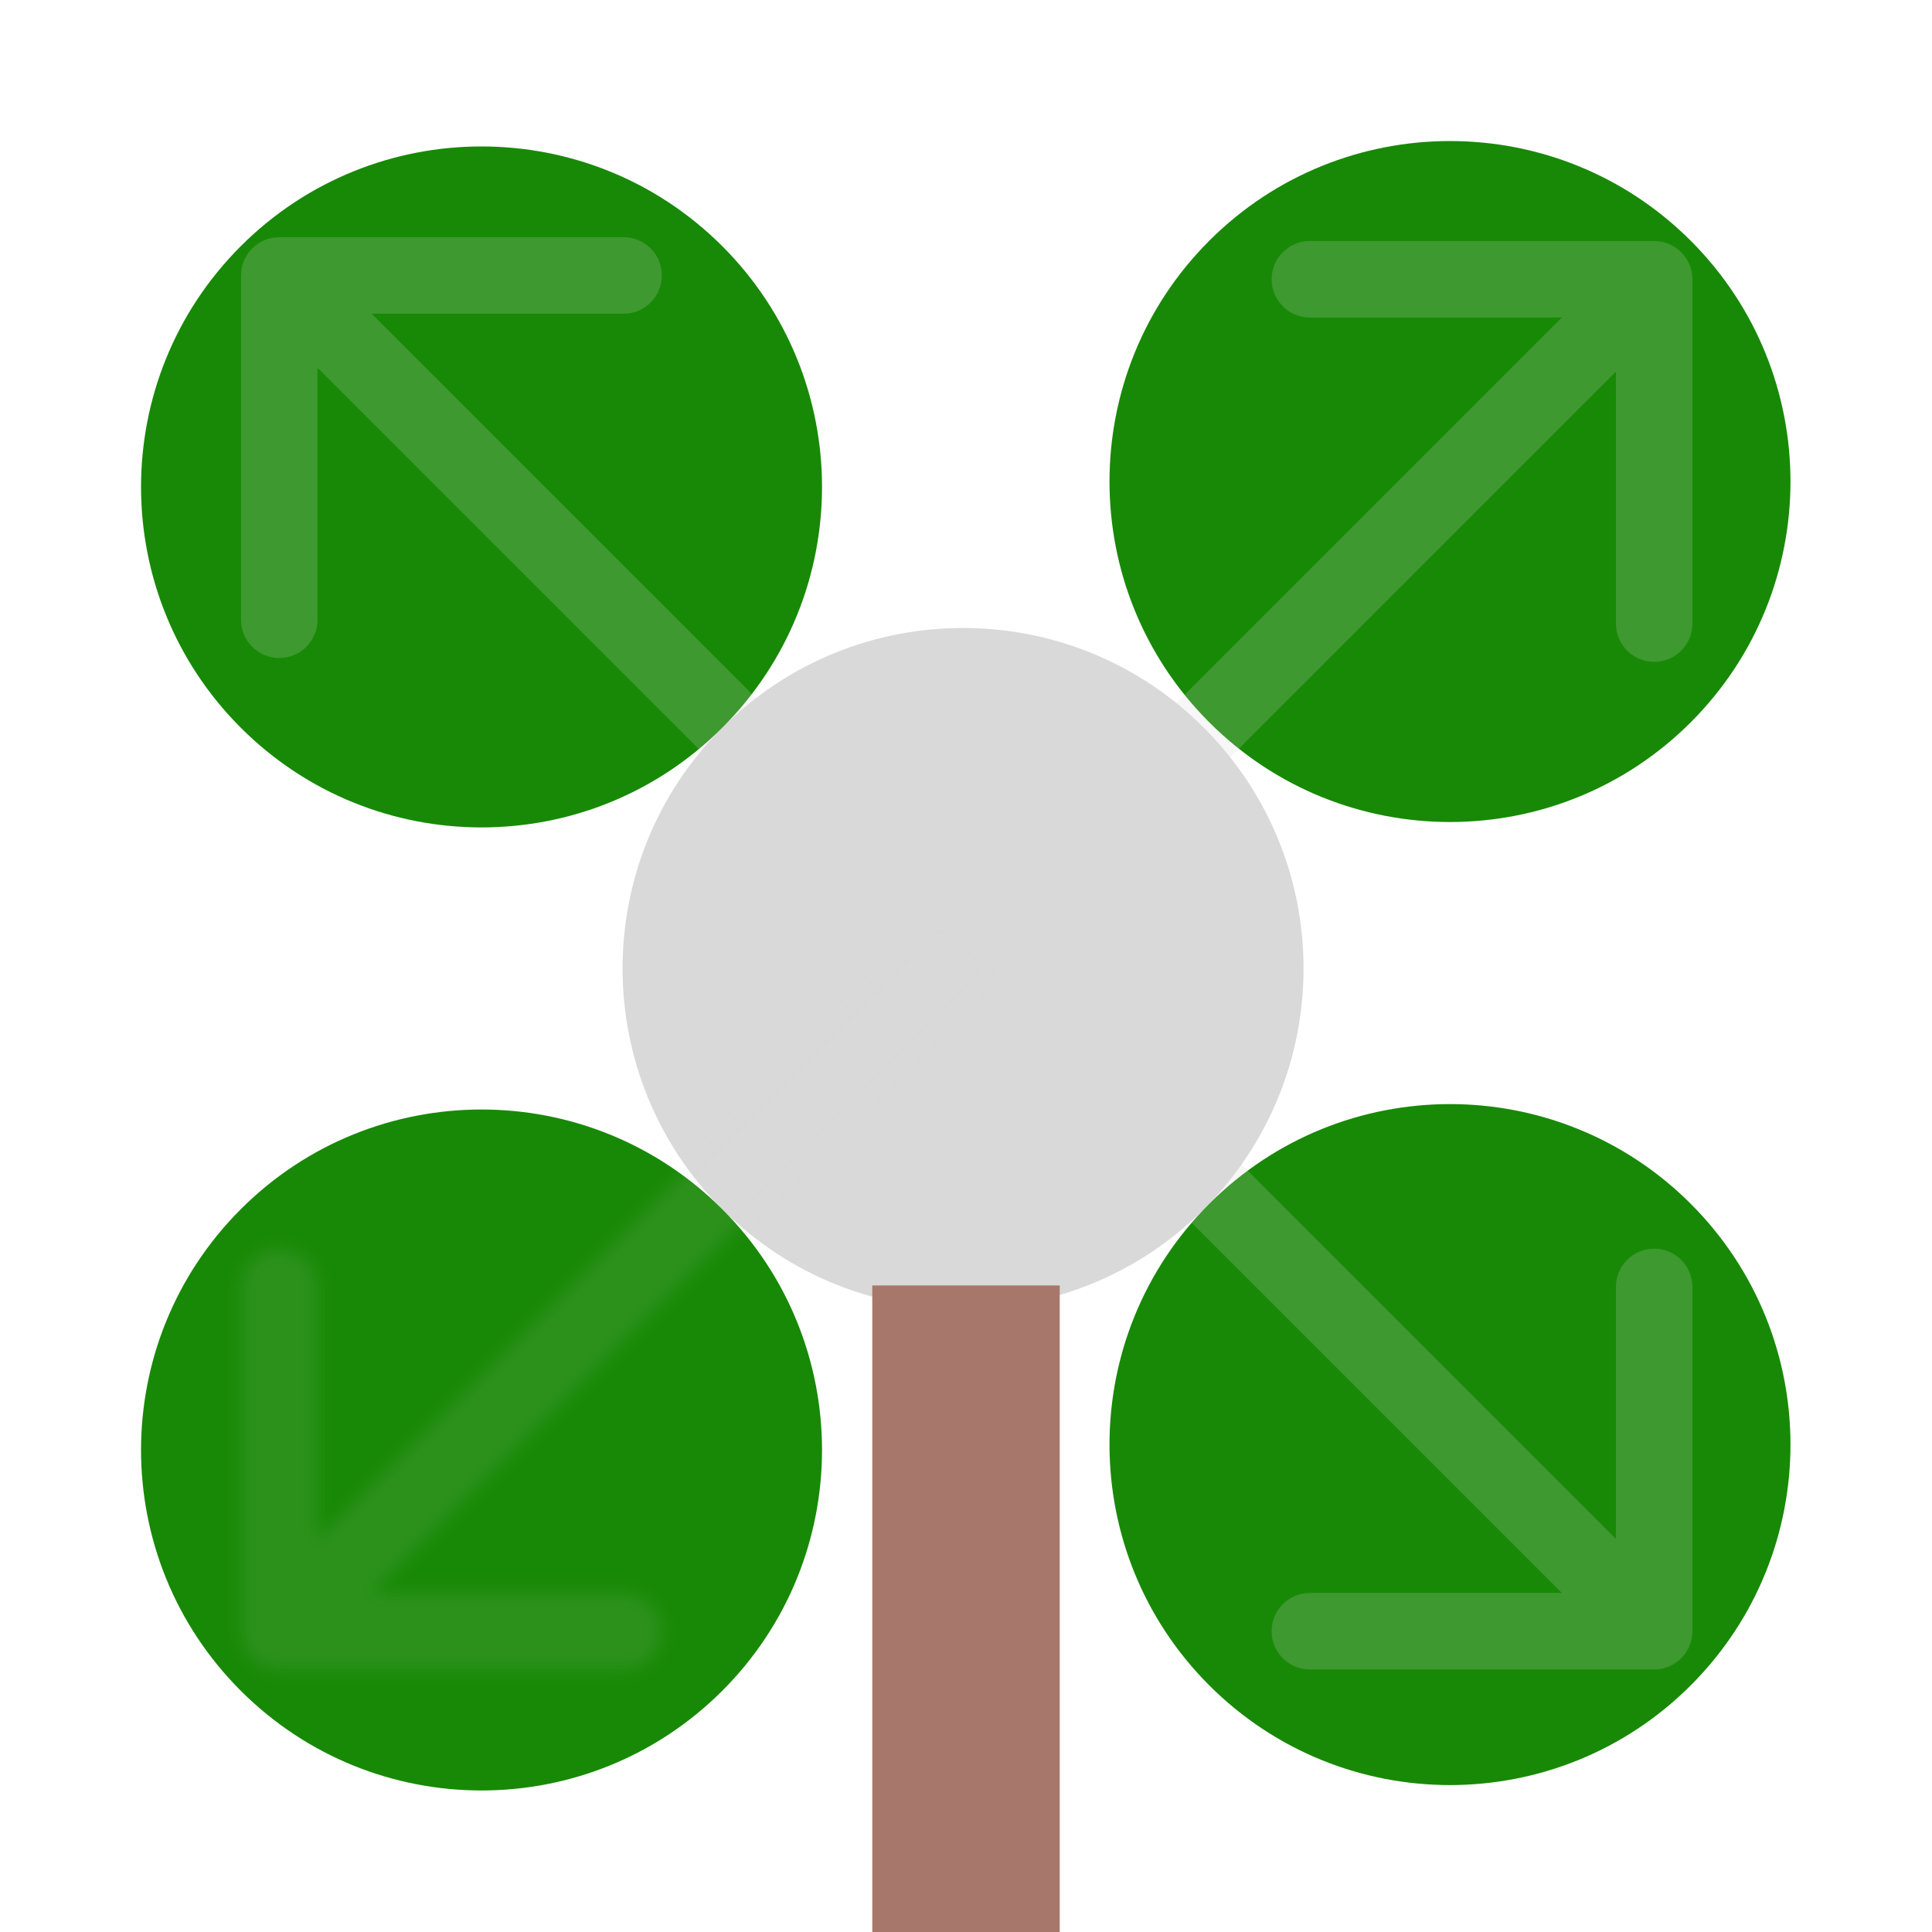
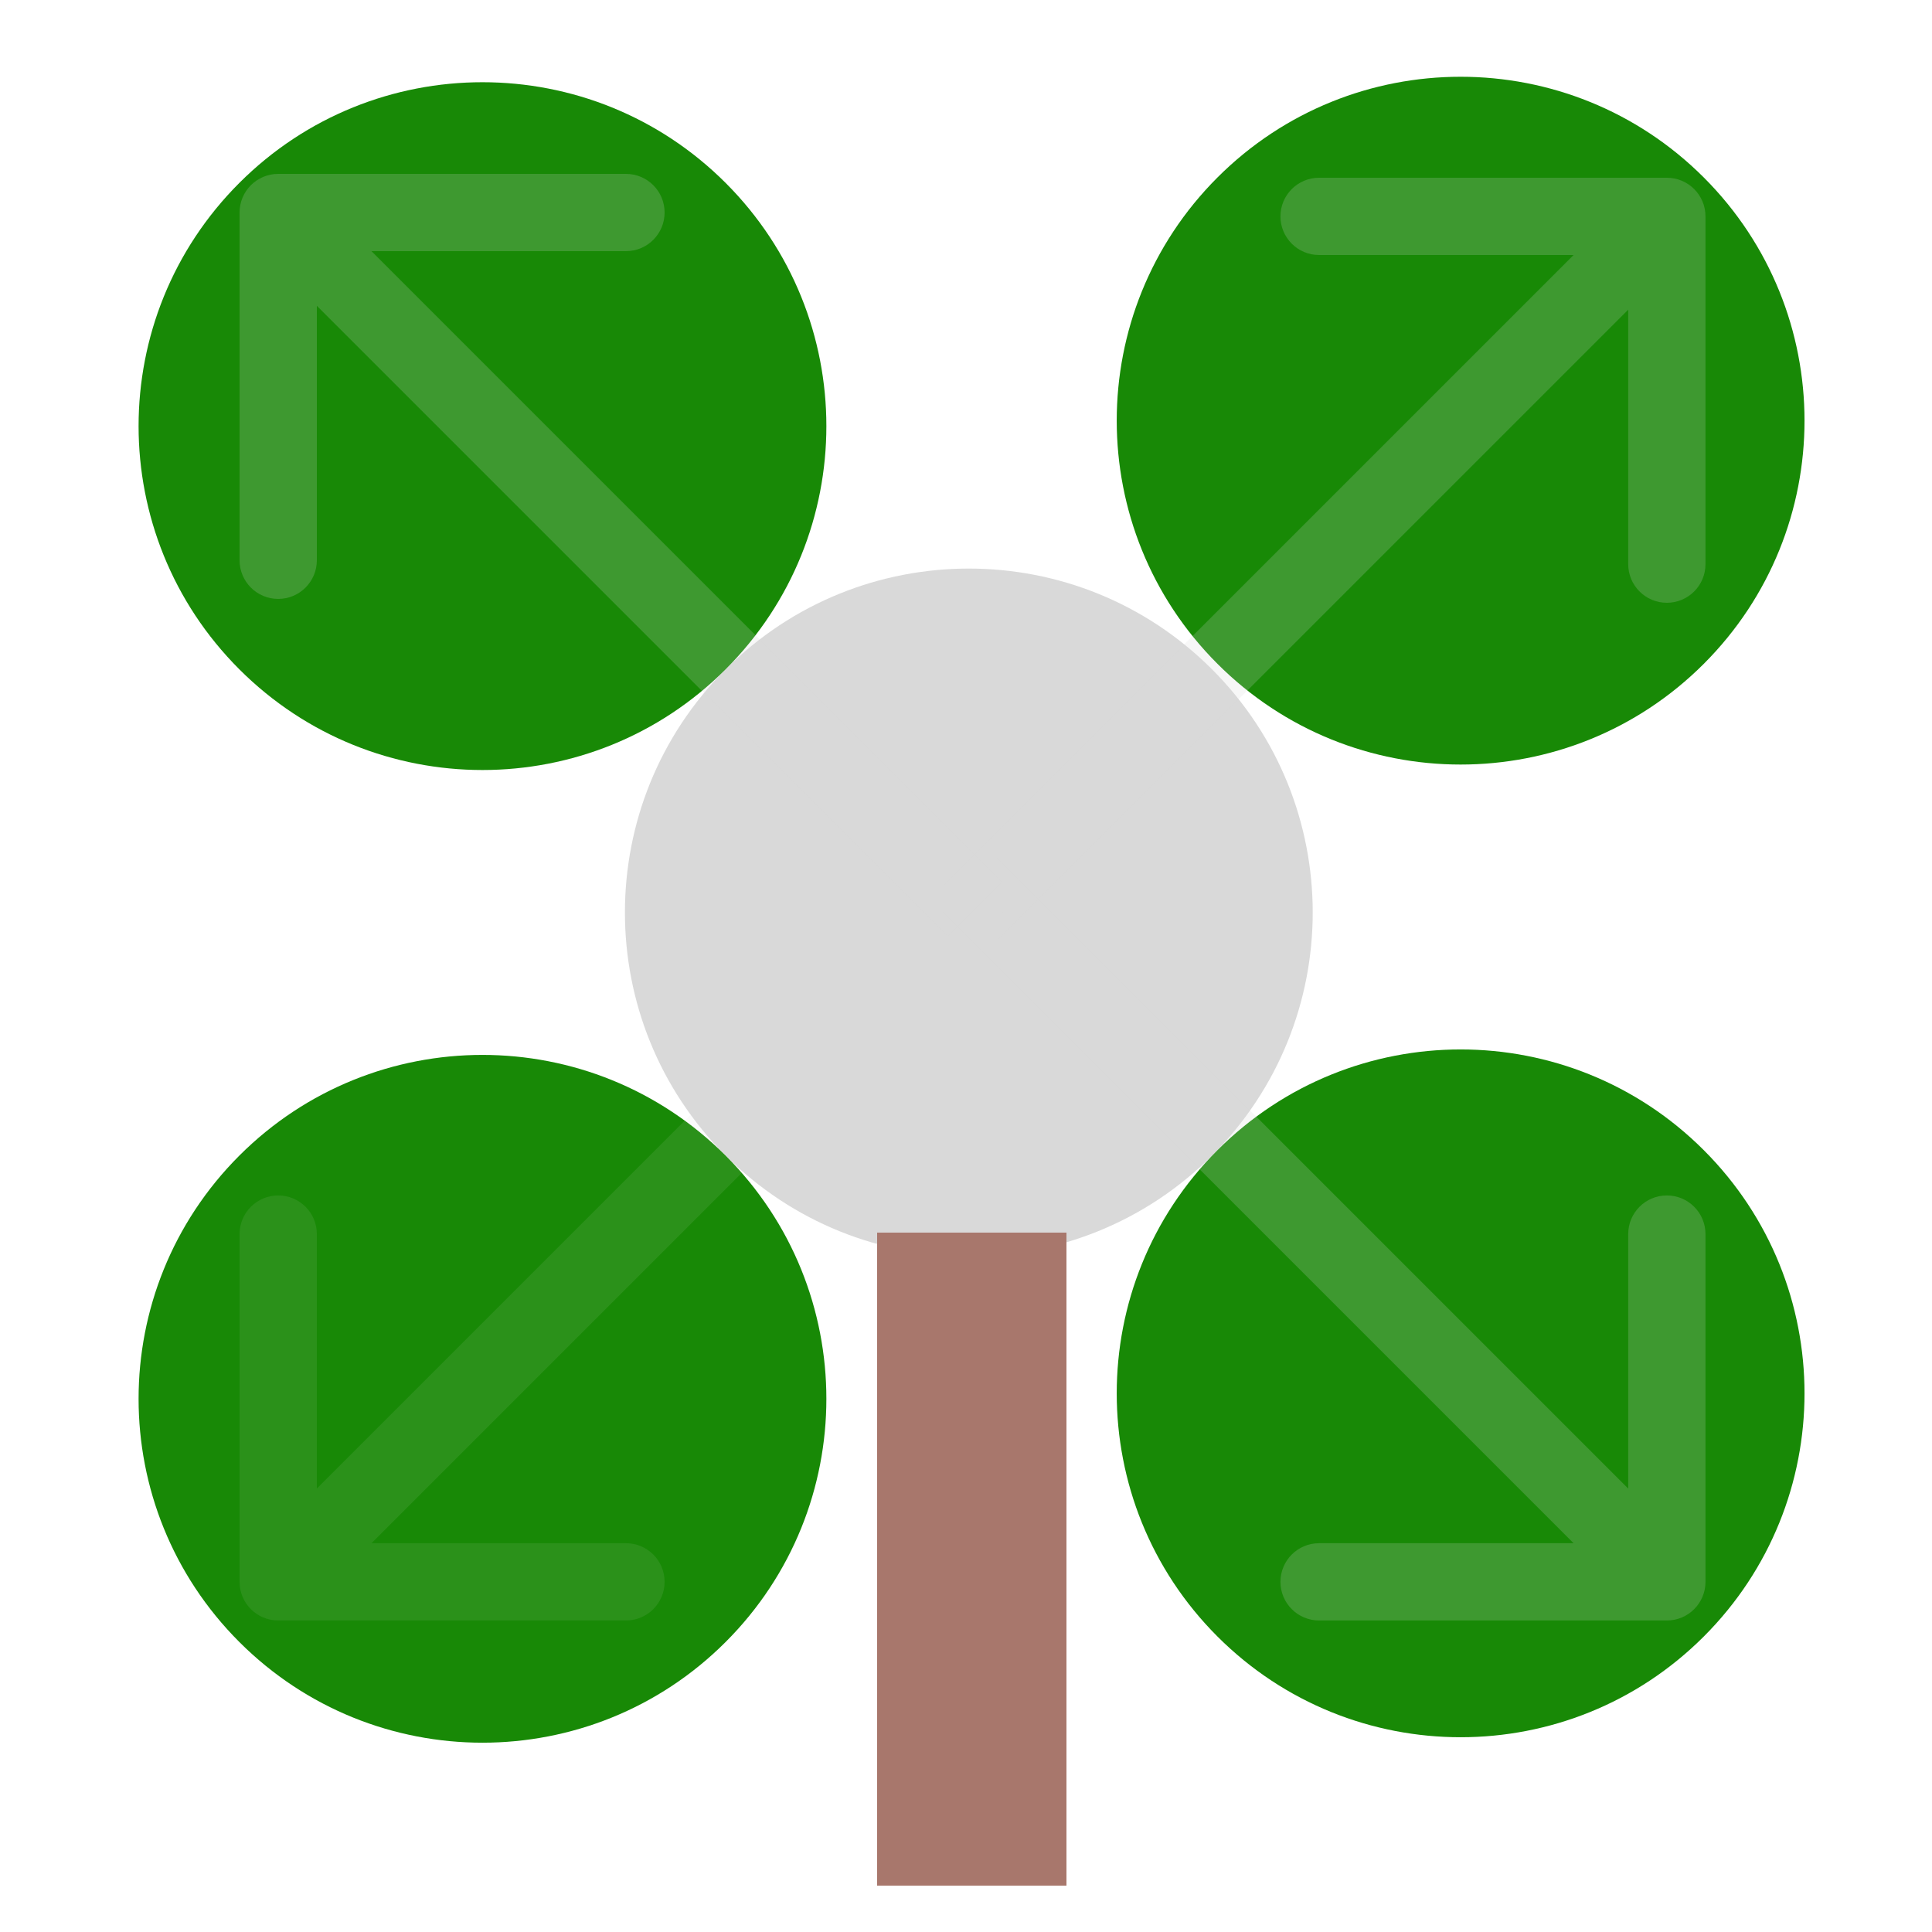
- <svg xmlns="http://www.w3.org/2000/svg" viewBox="0 0 505 505" fill="none">
-   <circle cx="251.73" cy="253.144" r="89" transform="rotate(-45 251.73 253.144)" fill="#D9D9D9" />
-   <circle cx="379.009" cy="377.595" r="89" transform="rotate(-45 379.009 377.595)" fill="#188906" />
-   <circle cx="379.009" cy="125.865" r="89" transform="rotate(-45 379.009 125.865)" fill="#188906" />
-   <circle cx="125.865" cy="379.009" r="89" transform="rotate(-45 125.865 379.009)" fill="#188906" />
-   <circle cx="125.865" cy="127.279" r="89" transform="rotate(-45 125.865 127.279)" fill="#188906" />
-   <rect x="228" y="336" width="49" height="169" fill="#A8776C" />
-   <path d="M442.38 73C442.38 67.477 437.903 63 432.38 63L342.38 63C336.857 63 332.38 67.477 332.38 73C332.38 78.523 336.857 83 342.38 83H422.38V163C422.38 168.523 426.857 173 432.38 173C437.903 173 442.38 168.523 442.38 163V73ZM259.071 260.451L439.451 80.071L425.309 65.929L244.929 246.309L259.071 260.451Z" fill="#D9D9D9" fill-opacity="0.2" />
-   <path d="M432.38 436.38C437.903 436.38 442.38 431.903 442.38 426.38V336.38C442.38 330.857 437.903 326.38 432.38 326.38C426.857 326.38 422.38 330.857 422.38 336.38V416.38H342.38C336.857 416.38 332.38 420.857 332.38 426.38C332.38 431.903 336.857 436.38 342.38 436.38H432.38ZM244.929 253.071L425.309 433.451L439.451 419.309L259.071 238.929L244.929 253.071Z" fill="#D9D9D9" fill-opacity="0.2" />
-   <g filter="url(#filter0_f_5_21)">
-     <path d="M63 426.38C63 431.903 67.477 436.38 73 436.38H163C168.523 436.38 173 431.903 173 426.38C173 420.857 168.523 416.38 163 416.38H83V336.38C83 330.857 78.523 326.38 73 326.38C67.477 326.38 63 330.857 63 336.38L63 426.38ZM246.309 238.929L65.929 419.309L80.071 433.451L260.451 253.071L246.309 238.929Z" fill="#D9D9D9" fill-opacity="0.1" />
-   </g>
-   <path d="M73 62C67.477 62 63 66.477 63 72L63 162C63 167.523 67.477 172 73 172C78.523 172 83 167.523 83 162V82H163C168.523 82 173 77.523 173 72C173 66.477 168.523 62 163 62L73 62ZM260.451 245.309L80.071 64.929L65.929 79.071L246.309 259.451L260.451 245.309Z" fill="#D9D9D9" fill-opacity="0.2" />
-   <defs>
-     <filter id="filter0_f_5_21" x="59" y="234.929" width="205.451" height="205.451" filterUnits="userSpaceOnUse" color-interpolation-filters="sRGB">
-       <feFlood flood-opacity="0" result="BackgroundImageFix" />
-       <feBlend mode="normal" in="SourceGraphic" in2="BackgroundImageFix" result="shape" />
-       <feGaussianBlur stdDeviation="2" result="effect1_foregroundBlur_5_21" />
-     </filter>
-   </defs>
+ <svg xmlns="http://www.w3.org/2000/svg" viewBox="0 0 500 500" fill="none">
+   <path d="M313.663 299.077C348.419 264.32 348.419 207.968 313.663 173.211C278.906 138.455 222.554 138.455 187.797 173.212C153.041 207.968 153.041 264.32 187.797 299.077C222.554 333.833 278.906 333.833 313.663 299.077Z" fill="#D9D9D9" />
+   <path d="M440.941 423.527C475.698 388.771 475.698 332.419 440.941 297.663C406.185 262.906 349.833 262.906 315.077 297.663C280.32 332.419 280.32 388.771 315.077 423.527C349.833 458.284 406.185 458.284 440.941 423.527Z" fill="#188906" />
+   <path d="M440.941 171.797C475.698 137.041 475.698 80.689 440.941 45.932C406.185 11.176 349.833 11.176 315.077 45.932C280.32 80.689 280.32 137.041 315.077 171.797C349.833 206.554 406.185 206.554 440.941 171.797Z" fill="#188906" />
+   <path d="M187.798 424.941C222.554 390.185 222.554 333.833 187.797 299.077C153.041 264.32 96.689 264.32 61.932 299.077C27.176 333.833 27.176 390.185 61.932 424.941C96.689 459.698 153.041 459.698 187.798 424.941Z" fill="#188906" />
+   <path d="M187.797 173.212C222.554 138.455 222.554 82.103 187.798 47.346C153.041 12.59 96.689 12.59 61.932 47.346C27.176 82.103 27.176 138.455 61.932 173.211C96.689 207.968 153.041 207.968 187.797 173.212Z" fill="#188906" />
+   <path d="M276 319H227V488H276V319Z" fill="#A8776C" />
+   <path d="M441.38 56C441.38 50.477 436.903 46 431.38 46H341.38C335.857 46 331.38 50.477 331.38 56C331.38 61.523 335.857 66 341.38 66H421.38V146C421.38 151.523 425.857 156 431.38 156C436.903 156 441.38 151.523 441.38 146V56ZM258.071 243.451L438.451 63.071L424.309 48.929L243.929 229.309L258.071 243.451Z" fill="#D9D9D9" fill-opacity="0.2" />
+   <path d="M431.38 419.38C436.903 419.38 441.38 414.903 441.38 409.38V319.38C441.38 313.857 436.903 309.38 431.38 309.38C425.857 309.38 421.38 313.857 421.38 319.38V399.38H341.38C335.857 399.38 331.38 403.857 331.38 409.38C331.38 414.903 335.857 419.38 341.38 419.38H431.38ZM243.929 236.071L424.309 416.451L438.451 402.309L258.071 221.929L243.929 236.071Z" fill="#D9D9D9" fill-opacity="0.2" />
+   <path d="M62 409.38C62 414.903 66.477 419.38 72 419.38H162C167.523 419.38 172 414.903 172 409.38C172 403.857 167.523 399.38 162 399.38H82V319.38C82 313.857 77.523 309.38 72 309.38C66.477 309.38 62 313.857 62 319.38V409.38ZM245.309 221.929L64.929 402.309L79.071 416.451L259.451 236.071L245.309 221.929Z" fill="#D9D9D9" fill-opacity="0.1" />
+   <path d="M72 45C66.477 45 62 49.477 62 55V145C62 150.523 66.477 155 72 155C77.523 155 82 150.523 82 145V65H162C167.523 65 172 60.523 172 55C172 49.477 167.523 45 162 45H72ZM259.451 228.309L79.071 47.929L64.929 62.071L245.309 242.451L259.451 228.309Z" fill="#D9D9D9" fill-opacity="0.2" />
</svg>
